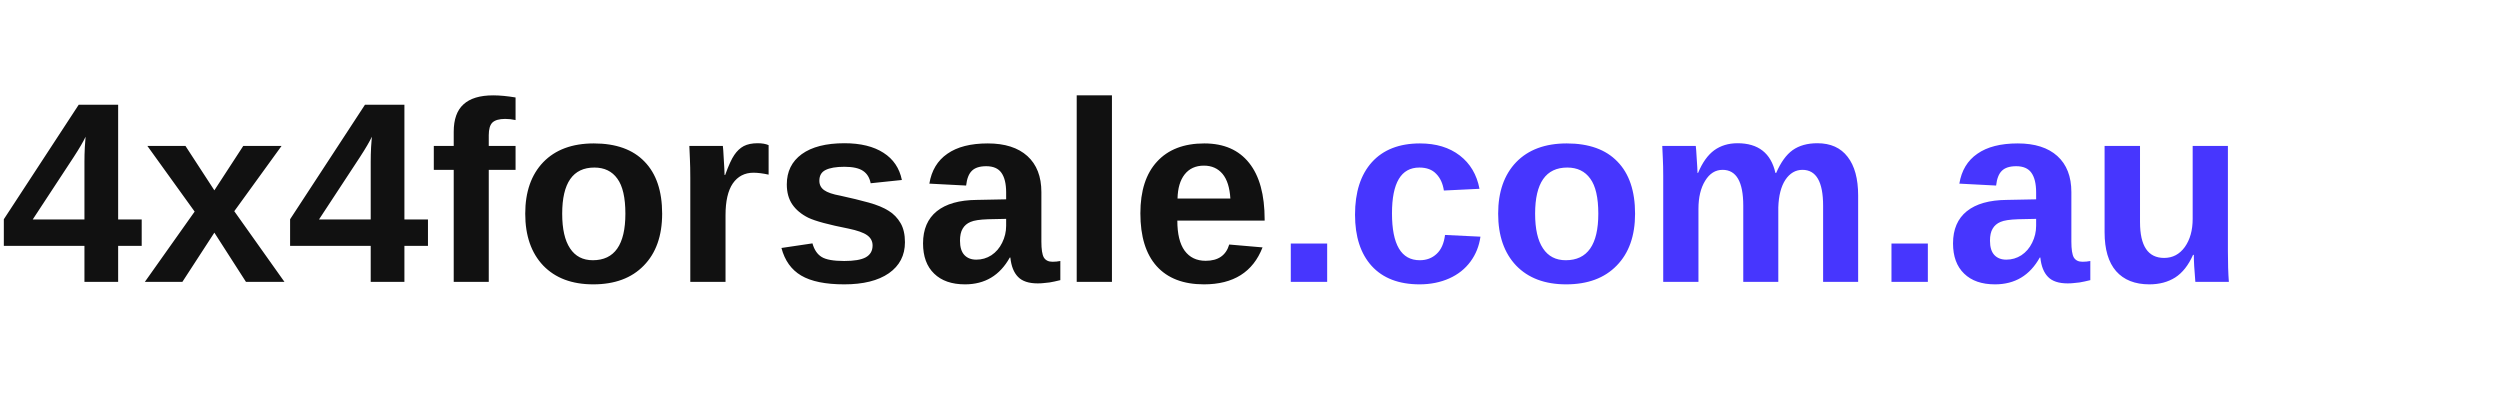
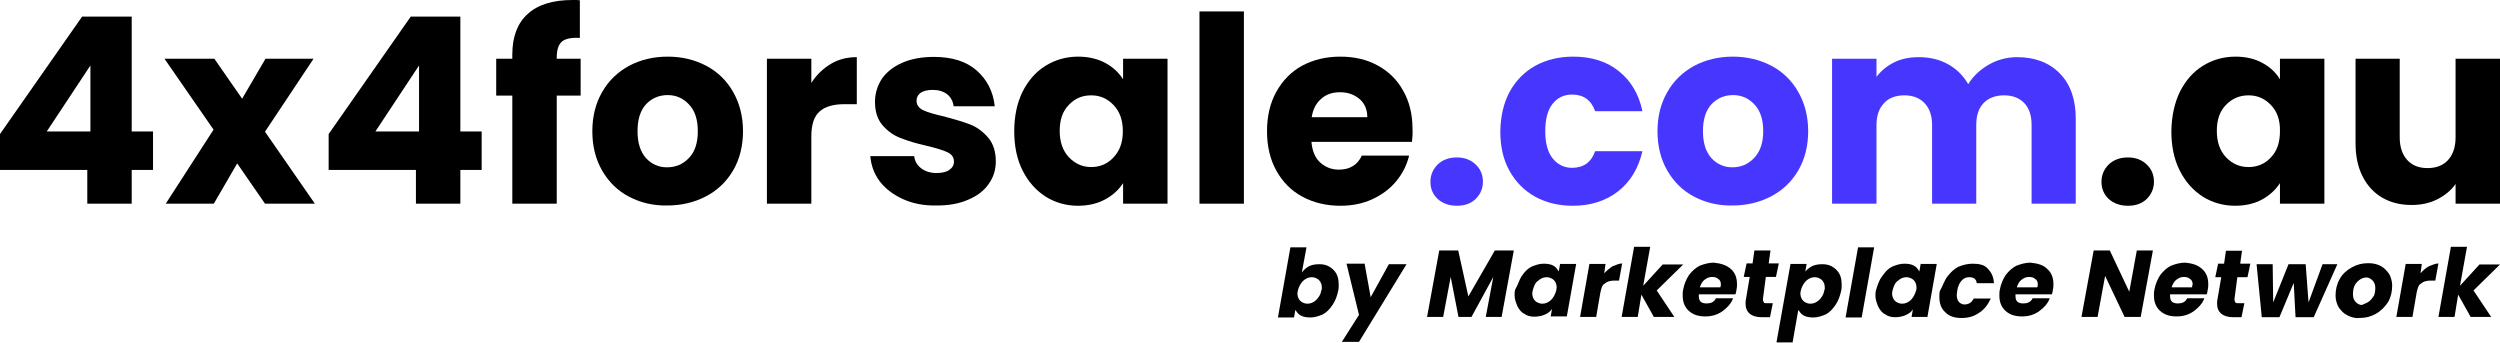
- <svg xmlns="http://www.w3.org/2000/svg" width="204" height="32" viewBox="0 0 204 32" role="img" aria-label="4x4forsale.com.au">
-   <text x="0" y="23" font-family="Arial, Helvetica, sans-serif" font-size="21" font-weight="700" fill="#111111">4x4forsale<tspan fill="#4736FE">.com.au</tspan>
-   </text>
+ <svg xmlns="http://www.w3.org/2000/svg" version="1.1" id="Layer_1" x="0px" y="0px" viewBox="0 0 962.3 131.8" style="enable-background:new 0 0 962.3 131.8;" xml:space="preserve">
+   <style type="text/css">
+ 	.st0{fill:#010101;}
+ 	.st1{fill:#4736FE;}
+ </style>
+   <g>
+     <path class="st0" d="M504,102.4c1.2-0.5,2.3-0.7,3.9-0.7c2.2,0,3.9,0.7,5.4,2.2s2,3.4,2,5.7c0,0.7,0,1.6-0.2,2.3   c-0.4,2-1.1,3.9-2.2,5.5c-1.1,1.6-2.3,2.9-3.7,3.6c-1.6,0.7-3.2,1.2-4.8,1.2c-1.4,0-2.7-0.2-3.6-0.7c-1.1-0.5-1.6-1.4-2.2-2.2   l-0.5,2.9h-6.2l4.8-27h6.2l-1.8,9.7C501.9,103.8,503,102.9,504,102.4L504,102.4z M508.8,110.7c0-1.2-0.4-2.2-1.1-2.9   c-0.5-0.5-1.6-1.1-2.7-1.1c-1.2,0-2.3,0.4-3.4,1.4c-1,1-1.6,2.2-2,3.6c0,0.4-0.2,0.7-0.2,1.2c0,1.2,0.4,2.2,1.1,2.9   c0.5,0.5,1.6,1.1,2.7,1.1c1.2,0,2.3-0.4,3.4-1.4c1-1,1.8-2.2,2-3.7C508.8,111.5,508.8,111.1,508.8,110.7z" />
+     <path class="st0" d="M525.3,101.7l2.3,12.7l7-12.7h6.8l-18.3,29.9h-6.6l6.6-10.4l-4.8-19.7h7V101.7L525.3,101.7L525.3,101.7z" />
+     <path class="st0" d="M582.7,96.4L578,122h-6.1l2.9-15.4l-8.4,15.4h-5l-3-15.4l-2.9,15.4h-6.2l4.7-25.6h7.3l3.9,17.7l10.2-17.7   H582.7L582.7,96.4z" />
+     <path class="st0" d="M585.7,106.3c1.1-1.6,2.3-2.9,3.7-3.6c1.6-0.7,3.2-1.2,4.8-1.2c1.4,0,2.7,0.2,3.6,0.7c1.1,0.5,1.6,1.4,2.2,2.3   l0.5-2.9h6.2l-3.6,20.2h-6.2l0.5-2.9c-0.7,1.1-1.8,1.8-3,2.3c-1.2,0.5-2.7,0.7-3.9,0.7c-1.4,0-2.9-0.4-3.7-1.1   c-1.2-0.5-2-1.6-2.7-2.9c-0.5-1.2-1.1-2.7-1.1-4.1c0-0.7,0-1.6,0.2-2.3C584.2,109.9,584.7,107.9,585.7,106.3z M599.2,110.7   c0-1.2-0.4-2.2-1.1-2.9c-0.5-0.5-1.6-1.1-2.7-1.1c-1.2,0-2.3,0.4-3.4,1.4c-1.1,0.7-1.6,2.2-2,3.6c0,0.4-0.2,0.7-0.2,1.2   c0,1.2,0.4,2.2,1.1,2.9c0.5,0.5,1.6,1.1,2.7,1.1c1.2,0,2.3-0.4,3.4-1.4c1-1,1.6-2.2,2-3.6C599,111.5,599.2,111.1,599.2,110.7z" />
+     <path class="st0" d="M620.7,102.5c1.2-0.5,2.7-1.1,3.7-1.1l-1.2,6.6h-1.8c-1.6,0-2.9,0.4-3.6,1.1c-1.1,0.5-1.4,1.8-1.8,3.6   l-1.6,9.3h-6.2l3.6-20.4h6.2l-0.5,3.6C618.3,104.3,619.6,103.2,620.7,102.5L620.7,102.5z" />
+     <path class="st0" d="M637.7,111.8l6.8,10.2h-7.9l-4.8-8.6l-1.4,8.6h-6.2l4.8-27h6.2l-2.7,15l7.5-8.2h7.9L637.7,111.8L637.7,111.8z" />
+     <path class="st0" d="M666.3,103.6c1.6,1.4,2.3,3.4,2.3,5.7c0,0.7,0,1.6-0.2,2.2c0,0.5-0.2,1.2-0.4,1.8h-14.1v0.5   c0,1.1,0.2,1.8,0.7,2.3s1.4,0.7,2.3,0.7c1.6,0,2.9-0.5,3.6-2h6.6c-0.7,2-2.3,3.7-4.1,5c-2,1.4-4.1,2-6.6,2c-2.7,0-4.8-0.7-6.4-2.2   c-1.6-1.5-2.3-3.4-2.3-5.9c0-0.7,0-1.6,0.2-2.3c0.4-2.2,1.2-3.9,2.2-5.5c1.2-1.6,2.7-2.9,4.1-3.6c1.8-0.7,3.6-1.2,5.5-1.2   C662.5,101.4,664.7,102.1,666.3,103.6L666.3,103.6z M662.4,109.5c0-1.1-0.4-1.8-1.1-2.2c-0.5-0.5-1.4-0.7-2.3-0.7   c-1.1,0-2,0.4-2.9,1.1c-0.7,0.5-1.4,1.6-1.8,2.9h7.9C662.4,109.9,662.4,109.7,662.4,109.5L662.4,109.5z" />
+     <path class="st0" d="M678.6,115v0.4c0,0.4,0.2,0.7,0.4,1.1c0.2,0.2,0.5,0.2,1.2,0.2h2.2l-1.1,5.4h-3.2c-3.9,0-6.2-1.8-6.2-5.2   c0-0.5,0-1.2,0.2-2l1.4-8.3h-2.3l1.1-5.2h2.3l0.7-5h6.2l-0.7,5h3.9l-1.1,5.2h-3.9L678.6,115L678.6,115z" />
+     <path class="st0" d="M697.6,102.4c1.2-0.5,2.3-0.7,3.9-0.7c2.2,0,3.9,0.7,5.4,2.2s2,3.4,2,5.7c0,0.7,0,1.6-0.2,2.3   c-0.4,2-1.1,3.9-2.2,5.5c-1.1,1.6-2.3,2.9-3.7,3.6c-1.6,0.7-3.2,1.2-4.8,1.2c-1.4,0-2.7-0.2-3.6-0.7c-1.1-0.5-1.6-1.4-2.2-2.2   l-2.2,12.5h-6.2l5.4-30.2h6.2l-0.5,2.9C695.5,103.8,696.6,102.9,697.6,102.4L697.6,102.4z M702.4,110.7c0-1.2-0.4-2.2-1.1-2.9   c-0.5-0.5-1.6-1.1-2.7-1.1c-1.2,0-2.3,0.4-3.4,1.4c-1,1-1.6,2.2-2,3.6c0,0.4-0.2,0.7-0.2,1.2c0,1.2,0.4,2.2,1.1,2.9   c0.5,0.5,1.6,1.1,2.7,1.1c1.2,0,2.3-0.4,3.4-1.4c1-1,1.8-2.2,2-3.7C702.4,111.5,702.4,111.1,702.4,110.7z" />
+     <path class="st0" d="M721.4,95.2l-4.8,27h-6.2l4.8-27H721.4z" />
+     <path class="st0" d="M724.5,106.3c1.1-1.6,2.3-2.9,3.7-3.6c1.6-0.7,3.2-1.2,4.8-1.2c1.4,0,2.7,0.2,3.6,0.7c1.1,0.5,1.6,1.4,2.2,2.3   l0.5-2.9h6.2l-3.6,20.4h-6.1l0.5-2.9c-0.7,1.1-1.8,1.8-3,2.3s-2.7,0.7-3.9,0.7c-1.4,0-2.9-0.4-3.7-1.1c-1.2-0.5-2-1.6-2.7-2.9   c-0.5-1.2-1.1-2.7-1.1-4.1c0-0.7,0-1.6,0.2-2.3C722.7,109.9,723.2,107.9,724.5,106.3L724.5,106.3z M737.7,110.7   c0-1.2-0.4-2.2-1.1-2.9c-0.5-0.5-1.6-1.1-2.7-1.1c-1.2,0-2.3,0.4-3.4,1.4c-1.1,0.7-1.6,2.2-2,3.6c0,0.4-0.2,0.7-0.2,1.2   c0,1.2,0.4,2.2,1.1,2.9c0.5,0.5,1.6,1.1,2.7,1.1c1.2,0,2.3-0.4,3.4-1.4c1-1,1.6-2.2,2-3.6C737.7,111.5,737.7,111.1,737.7,110.7z" />
+     <path class="st0" d="M749.7,106.3c1.2-1.6,2.7-2.9,4.1-3.6c1.6-0.7,3.6-1.2,5.5-1.2c2.7,0,4.7,0.5,5.9,2c1.4,1.4,2.2,3.2,2.3,5.5   h-6.6c-0.2-1.6-1.2-2.3-2.9-2.3c-1.2,0-2.2,0.4-3,1.4c-0.7,0.7-1.4,2.2-1.6,3.7c0,0.5-0.2,1.1-0.2,1.6c0,1.2,0.2,2,0.7,2.7   c0.5,0.5,1.2,1.1,2.2,1.1c1.6,0,2.9-0.7,3.6-2.3h6.6c-1.1,2.3-2.3,4.1-4.5,5.5c-2,1.4-4.1,2-6.8,2s-4.8-0.7-6.2-2.2   c-1.6-1.4-2.3-3.4-2.3-5.9c0-0.7,0-1.6,0.2-2.3C747.9,109.9,748.4,107.9,749.7,106.3z" />
+     <path class="st0" d="M788.1,103.6c1.6,1.4,2.3,3.4,2.3,5.7c0,0.7,0,1.6-0.2,2.2c0,0.5-0.2,1.2-0.4,1.8h-14v0.5   c0,1.1,0.2,1.8,0.7,2.3s1.4,0.7,2.3,0.7c1.6,0,2.9-0.5,3.6-2h6.6c-0.7,2-2.3,3.7-4.1,5c-2,1.4-4.1,2-6.6,2c-2.7,0-4.8-0.7-6.4-2.2   c-1.6-1.5-2.3-3.4-2.3-5.9c0-0.7,0-1.6,0.2-2.3c0.4-2.2,1.2-3.9,2.2-5.5c1.2-1.6,2.7-2.9,4.1-3.6c1.8-0.7,3.6-1.2,5.5-1.2   C784.6,101.4,786.7,102.1,788.1,103.6L788.1,103.6z M784.4,109.5c0-1.1-0.4-1.8-1.1-2.2c-0.5-0.5-1.4-0.7-2.3-0.7   c-1.1,0-2,0.4-2.9,1.1c-0.7,0.5-1.4,1.6-1.8,2.9h7.9C784.4,109.9,784.4,109.7,784.4,109.5L784.4,109.5z" />
+     <path class="st0" d="M824,122h-6.2l-7.5-15.8l-2.9,15.8h-6.2l4.7-25.6h6.2l7.5,15.9l2.9-15.9h6.2L824,122z" />
+     <path class="st0" d="M847.7,103.6c1.6,1.4,2.3,3.4,2.3,5.7c0,0.7,0,1.6-0.2,2.2c0,0.5-0.2,1.2-0.4,1.8h-14.1v0.5   c0,1.1,0.2,1.8,0.7,2.3s1.4,0.7,2.3,0.7c1.6,0,2.9-0.5,3.6-2h6.6c-0.7,2-2.3,3.7-4.1,5c-2,1.4-4.1,2-6.6,2c-2.7,0-4.8-0.7-6.4-2.2   c-1.6-1.5-2.3-3.4-2.3-5.9c0-0.7,0-1.6,0.2-2.3c0.4-2.2,1.2-3.9,2.2-5.5c1.2-1.6,2.7-2.9,4.1-3.6c1.8-0.7,3.6-1.2,5.5-1.2   C844.2,101.4,846.1,102.1,847.7,103.6L847.7,103.6z M844,109.5c0-1.1-0.4-1.8-1.1-2.2c-0.5-0.5-1.4-0.7-2.3-0.7   c-1.1,0-2,0.4-2.9,1.1c-0.7,0.5-1.4,1.6-1.8,2.9h7.9C843.7,109.9,844,109.7,844,109.5L844,109.5z" />
+     <path class="st0" d="M860.1,115v0.4c0,0.4,0.2,0.7,0.4,1.1c0.2,0.2,0.5,0.2,1.2,0.2h2.2l-1.1,5.4h-3.2c-3.9,0-6.2-1.8-6.2-5.2   c0-0.5,0-1.2,0.2-2l1.4-8.2h-2.3l1.1-5.2h2.3l0.7-5h6.2l-0.7,5h3.9l-1.1,5.2h-3.9L860.1,115L860.1,115z" />
+     <path class="st0" d="M899.7,101.7l-9.1,20.4h-7l-0.7-13.2l-5.5,13.2h-6.8l-2-20.4h6.2l0.2,14.7l5.9-14.7h6.6l1.1,14.7l5.4-14.7   C893.9,101.7,899.7,101.7,899.7,101.7L899.7,101.7z" />
+     <path class="st0" d="M903.4,121.3c-1.4-0.7-2.3-1.8-3.2-3c-0.7-1.2-1.2-2.9-1.2-4.5c0-2.3,0.5-4.5,1.6-6.4c1.1-2,2.7-3.4,4.7-4.5   s3.9-1.6,6.4-1.6c1.8,0,3.4,0.4,4.7,1.1c1.4,0.7,2.3,1.8,3.2,3c0.7,1.2,1.2,2.9,1.2,4.5c0,2.3-0.5,4.5-1.6,6.4   c-1.2,1.8-2.7,3.4-4.7,4.5s-3.9,1.6-6.4,1.6C906.4,122.6,904.8,122,903.4,121.3z M911.8,116.1c0.7-0.5,1.4-1.4,2-2.3   c0.4-1.1,0.5-2,0.5-3c0-1.2-0.4-2.2-1.1-2.9c-0.5-0.5-1.4-1.1-2.3-1.1c-1.1,0-2,0.4-2.9,1.1c-0.7,0.5-1.4,1.4-1.8,2.3   c-0.4,1.1-0.5,2-0.5,3.2s0.4,2.2,1.1,2.9c0.5,0.5,1.4,1.1,2.3,1.1C910,117,911.1,116.6,911.8,116.1z" />
+     <path class="st0" d="M934.9,102.5c1.2-0.5,2.7-1.1,3.7-1.1l-1.2,6.6h-1.8c-1.6,0-2.9,0.4-3.6,1.1c-1.1,0.5-1.4,1.8-1.8,3.6   l-1.6,9.3h-6.2l3.6-20.4h6.2l-0.5,3.6C932.5,104.3,933.6,103.2,934.9,102.5L934.9,102.5z" />
+     <path class="st0" d="M952.1,111.8l6.8,10.2H951l-4.8-8.6l-1.4,8.6h-6.2l4.8-27h6.2l-2.7,15l7.5-8.2h7.9L952.1,111.8L952.1,111.8z" />
+   </g>
+   <g>
+     <path d="M0,65.4V51.6L31.6,6.4h19.1v44.2h8.2v14.8h-8.2v13H33.6v-13H0z M34.8,25.2L18,50.6h16.8V25.2z" />
+     <path d="M102,78.4L91.3,62.9l-9,15.5H63.8l18.4-28.5L63.3,22.6h19.2L93.2,38l9-15.4h18.5L102,50.7l19.2,27.7H102z" />
+     <path d="M126.5,65.4V51.6l31.6-45.2h19.1v44.2h8.2v14.8h-8.2v13h-17.1v-13H126.5z M161.3,25.2l-16.8,25.4h16.8V25.2z" />
+     <path d="M223.5,36.8h-9.2v41.6h-17.1V36.8H191V22.6h6.2V21c0-6.9,2-12.1,5.9-15.6C207,1.8,212.8,0,220.4,0c1.3,0,2.2,0,2.8,0.1   v14.5c-3.3-0.2-5.6,0.3-6.9,1.4c-1.3,1.1-2,3.2-2,6.1v0.5h9.2V36.8z" />
+     <path d="M242.1,75.7c-4.4-2.3-7.8-5.7-10.3-10c-2.5-4.3-3.8-9.4-3.8-15.2c0-5.7,1.3-10.8,3.8-15.1c2.5-4.4,6-7.7,10.4-10.1   c4.4-2.3,9.3-3.5,14.8-3.5c5.5,0,10.4,1.2,14.8,3.5c4.4,2.3,7.9,5.7,10.4,10.1c2.5,4.4,3.8,9.4,3.8,15.1c0,5.7-1.3,10.8-3.8,15.1   c-2.6,4.4-6.1,7.7-10.5,10c-4.4,2.3-9.4,3.5-14.9,3.5C251.4,79.2,246.5,78,242.1,75.7z M265.2,60.8c2.3-2.4,3.4-5.8,3.4-10.3   c0-4.5-1.1-7.9-3.4-10.3c-2.2-2.4-5-3.6-8.2-3.6c-3.3,0-6.1,1.2-8.3,3.5c-2.2,2.4-3.3,5.8-3.3,10.4c0,4.5,1.1,7.9,3.2,10.3   c2.2,2.4,4.9,3.6,8.1,3.6C260.2,64.4,262.9,63.2,265.2,60.8z" />
+     <path d="M319.8,24.6c3-1.8,6.3-2.6,10-2.6v18.1h-4.7c-4.3,0-7.5,0.9-9.6,2.8c-2.1,1.8-3.2,5-3.2,9.6v25.9h-17.1V22.6h17.1v9.3   C314.3,28.8,316.8,26.4,319.8,24.6z" />
+     <path d="M347.7,76.7c-3.8-1.7-6.8-4-9-6.8c-2.2-2.9-3.4-6.2-3.7-9.8h16.9c0.2,1.9,1.1,3.5,2.7,4.7c1.6,1.2,3.6,1.8,5.9,1.8   c2.1,0,3.8-0.4,4.9-1.2c1.2-0.8,1.8-1.9,1.8-3.2c0-1.6-0.8-2.8-2.5-3.6c-1.7-0.8-4.4-1.6-8.1-2.5c-4-0.9-7.3-1.9-10-3   c-2.7-1-5-2.7-6.9-4.9c-1.9-2.2-2.9-5.2-2.9-9c0-3.2,0.9-6.1,2.6-8.8c1.8-2.6,4.4-4.7,7.8-6.2c3.4-1.5,7.5-2.3,12.2-2.3   c7,0,12.5,1.7,16.5,5.2c4,3.5,6.4,8.1,7,13.8h-15.8c-0.3-1.9-1.1-3.5-2.5-4.6c-1.4-1.1-3.3-1.7-5.6-1.7c-2,0-3.5,0.4-4.6,1.1   c-1.1,0.8-1.6,1.8-1.6,3.1c0,1.6,0.9,2.8,2.5,3.6c1.7,0.8,4.4,1.6,8,2.4c4.1,1.1,7.5,2.1,10.1,3.1c2.6,1,4.9,2.7,6.9,5   c2,2.3,3,5.4,3,9.2c0,3.3-0.9,6.2-2.8,8.8c-1.8,2.6-4.5,4.6-7.9,6c-3.4,1.5-7.4,2.2-12,2.2C355.8,79.2,351.5,78.4,347.7,76.7z" />
+     <path d="M393.6,35.3c2.2-4.3,5.1-7.7,8.9-10c3.7-2.3,7.9-3.5,12.5-3.5c3.9,0,7.4,0.8,10.4,2.4c3,1.6,5.2,3.7,6.9,6.3v-7.9h17.1   v55.8h-17.1v-7.9c-1.7,2.6-4,4.7-7,6.3c-3,1.6-6.4,2.4-10.4,2.4c-4.5,0-8.7-1.2-12.4-3.5c-3.7-2.4-6.7-5.7-8.9-10.1   c-2.2-4.4-3.2-9.4-3.2-15.1C390.4,44.7,391.5,39.6,393.6,35.3z M428.6,40.4c-2.4-2.5-5.2-3.7-8.6-3.7s-6.3,1.2-8.6,3.7   c-2.4,2.4-3.5,5.8-3.5,10c0,4.3,1.2,7.6,3.5,10.1c2.4,2.5,5.2,3.8,8.6,3.8s6.3-1.2,8.6-3.7c2.4-2.5,3.6-5.8,3.6-10.1   C432.2,46.2,431,42.9,428.6,40.4z" />
+     <path d="M478.8,4.4v74h-17.1v-74H478.8z" />
+     <path d="M543.5,54.6h-38.7c0.3,3.5,1.4,6.1,3.3,7.9c2,1.8,4.4,2.8,7.2,2.8c4.3,0,7.2-1.8,8.9-5.4h18.2c-0.9,3.7-2.6,7-5,9.9   c-2.4,2.9-5.5,5.2-9.2,6.9c-3.7,1.7-7.8,2.5-12.3,2.5c-5.5,0-10.3-1.2-14.6-3.5c-4.3-2.3-7.6-5.7-10-10c-2.4-4.3-3.6-9.4-3.6-15.2   c0-5.8,1.2-10.9,3.6-15.2c2.4-4.3,5.7-7.7,9.9-10c4.3-2.3,9.2-3.5,14.7-3.5c5.4,0,10.2,1.1,14.4,3.4c4.2,2.3,7.5,5.5,9.8,9.7   c2.4,4.2,3.6,9.1,3.6,14.7C543.8,51.2,543.7,52.9,543.5,54.6z M526.3,45.1c0-2.9-1-5.3-3-7c-2-1.7-4.5-2.6-7.5-2.6   c-2.9,0-5.3,0.8-7.2,2.5c-2,1.7-3.2,4-3.7,7.1H526.3z" />
+     <path class="st1" d="M553.4,76.6c-1.9-1.8-2.8-4-2.8-6.6c0-2.7,1-4.9,2.8-6.7c1.9-1.8,4.4-2.7,7.4-2.7c2.9,0,5.3,0.9,7.2,2.7   c1.9,1.8,2.8,4,2.8,6.7c0,2.6-1,4.8-2.8,6.6c-1.9,1.8-4.3,2.6-7.2,2.6C557.8,79.2,555.3,78.3,553.4,76.6z" />
+     <path class="st1" d="M581.1,35.3c2.4-4.3,5.7-7.7,9.9-10c4.2-2.3,9.1-3.5,14.5-3.5c7,0,12.9,1.8,17.5,5.5c4.7,3.7,7.8,8.8,9.2,15.5   h-18.2c-1.5-4.3-4.5-6.4-8.9-6.4c-3.1,0-5.6,1.2-7.5,3.6c-1.9,2.4-2.8,5.9-2.8,10.5c0,4.5,0.9,8,2.8,10.4c1.9,2.4,4.4,3.7,7.5,3.7   c4.4,0,7.4-2.1,8.9-6.4h18.2c-1.5,6.5-4.6,11.7-9.3,15.4c-4.7,3.7-10.6,5.6-17.5,5.6c-5.5,0-10.3-1.2-14.5-3.5   c-4.2-2.3-7.5-5.7-9.9-10c-2.4-4.3-3.5-9.4-3.5-15.2C577.6,44.7,578.8,39.6,581.1,35.3z" />
+     <path class="st1" d="M652.1,75.7c-4.4-2.3-7.8-5.7-10.3-10c-2.5-4.3-3.8-9.4-3.8-15.2c0-5.7,1.3-10.8,3.8-15.1   c2.5-4.4,6-7.7,10.4-10.1c4.4-2.3,9.3-3.5,14.8-3.5c5.5,0,10.4,1.2,14.8,3.5c4.4,2.3,7.9,5.7,10.4,10.1c2.5,4.4,3.8,9.4,3.8,15.1   c0,5.7-1.3,10.8-3.8,15.1c-2.6,4.4-6.1,7.7-10.5,10c-4.4,2.3-9.4,3.5-14.9,3.5C661.4,79.2,656.5,78,652.1,75.7z M675.2,60.8   c2.3-2.4,3.5-5.8,3.5-10.3c0-4.5-1.1-7.9-3.4-10.3c-2.2-2.4-5-3.6-8.2-3.6c-3.3,0-6.1,1.2-8.3,3.5c-2.2,2.4-3.3,5.8-3.3,10.4   c0,4.5,1.1,7.9,3.2,10.3c2.2,2.4,4.9,3.6,8.1,3.6C670.2,64.4,672.9,63.2,675.2,60.8z" />
+     <path class="st1" d="M792.9,28.3c4.1,4.2,6.1,10,6.1,17.5v32.6h-17V48.1c0-3.6-0.9-6.4-2.8-8.4c-1.9-2-4.5-3-7.8-3   c-3.3,0-6,1-7.9,3c-1.9,2-2.8,4.8-2.8,8.4v30.3h-17V48.1c0-3.6-1-6.4-2.9-8.4c-1.9-2-4.5-3-7.8-3c-3.3,0-6,1-7.8,3   c-1.9,2-2.9,4.8-2.9,8.4v30.3h-17.1V22.6h17.1v7c1.7-2.3,4-4.2,6.8-5.6c2.8-1.4,6-2,9.5-2c4.2,0,8,0.9,11.2,2.7   c3.3,1.8,5.9,4.4,7.8,7.7c1.9-3.1,4.6-5.6,7.9-7.5c3.3-1.9,7-2.9,10.9-2.9C783.3,22,788.8,24.1,792.9,28.3z" />
+     <path d="M811.7,76.6c-1.9-1.8-2.8-4-2.8-6.6c0-2.7,1-4.9,2.8-6.7c1.9-1.8,4.4-2.7,7.4-2.7c2.9,0,5.3,0.9,7.2,2.7   c1.9,1.8,2.8,4,2.8,6.7c0,2.6-1,4.8-2.8,6.6c-1.9,1.8-4.3,2.6-7.2,2.6C816.1,79.2,813.6,78.3,811.7,76.6z" />
+     <path d="M839.1,35.3c2.2-4.3,5.1-7.7,8.9-10c3.7-2.3,7.9-3.5,12.5-3.5c3.9,0,7.4,0.8,10.3,2.4c3,1.6,5.2,3.7,6.8,6.3v-7.9h17.1   v55.8h-17.1v-7.9c-1.7,2.6-4,4.7-6.9,6.3c-3,1.6-6.4,2.4-10.4,2.4c-4.5,0-8.7-1.2-12.4-3.5c-3.7-2.4-6.7-5.7-8.9-10.1   c-2.2-4.4-3.2-9.4-3.2-15.1C835.9,44.7,837,39.6,839.1,35.3z M874.1,40.4c-2.4-2.5-5.2-3.7-8.6-3.7c-3.4,0-6.3,1.2-8.7,3.7   c-2.4,2.4-3.5,5.8-3.5,10c0,4.3,1.2,7.6,3.5,10.1c2.4,2.5,5.2,3.8,8.7,3.8c3.4,0,6.3-1.2,8.6-3.7c2.4-2.5,3.5-5.8,3.5-10.1   C877.7,46.2,876.5,42.9,874.1,40.4z" />
+     <path d="M962.3,22.6v55.8h-17.1v-7.6c-1.7,2.5-4.1,4.4-7,5.9c-3,1.5-6.2,2.2-9.9,2.2c-4.3,0-8-0.9-11.3-2.8   c-3.3-1.9-5.8-4.7-7.6-8.2c-1.8-3.6-2.7-7.8-2.7-12.7V22.6h17v30.3c0,3.7,1,6.6,2.9,8.7c1.9,2.1,4.5,3.1,7.8,3.1c3.3,0,6-1,7.9-3.1   c1.9-2.1,2.9-5,2.9-8.7V22.6H962.3z" />
+   </g>
</svg>
